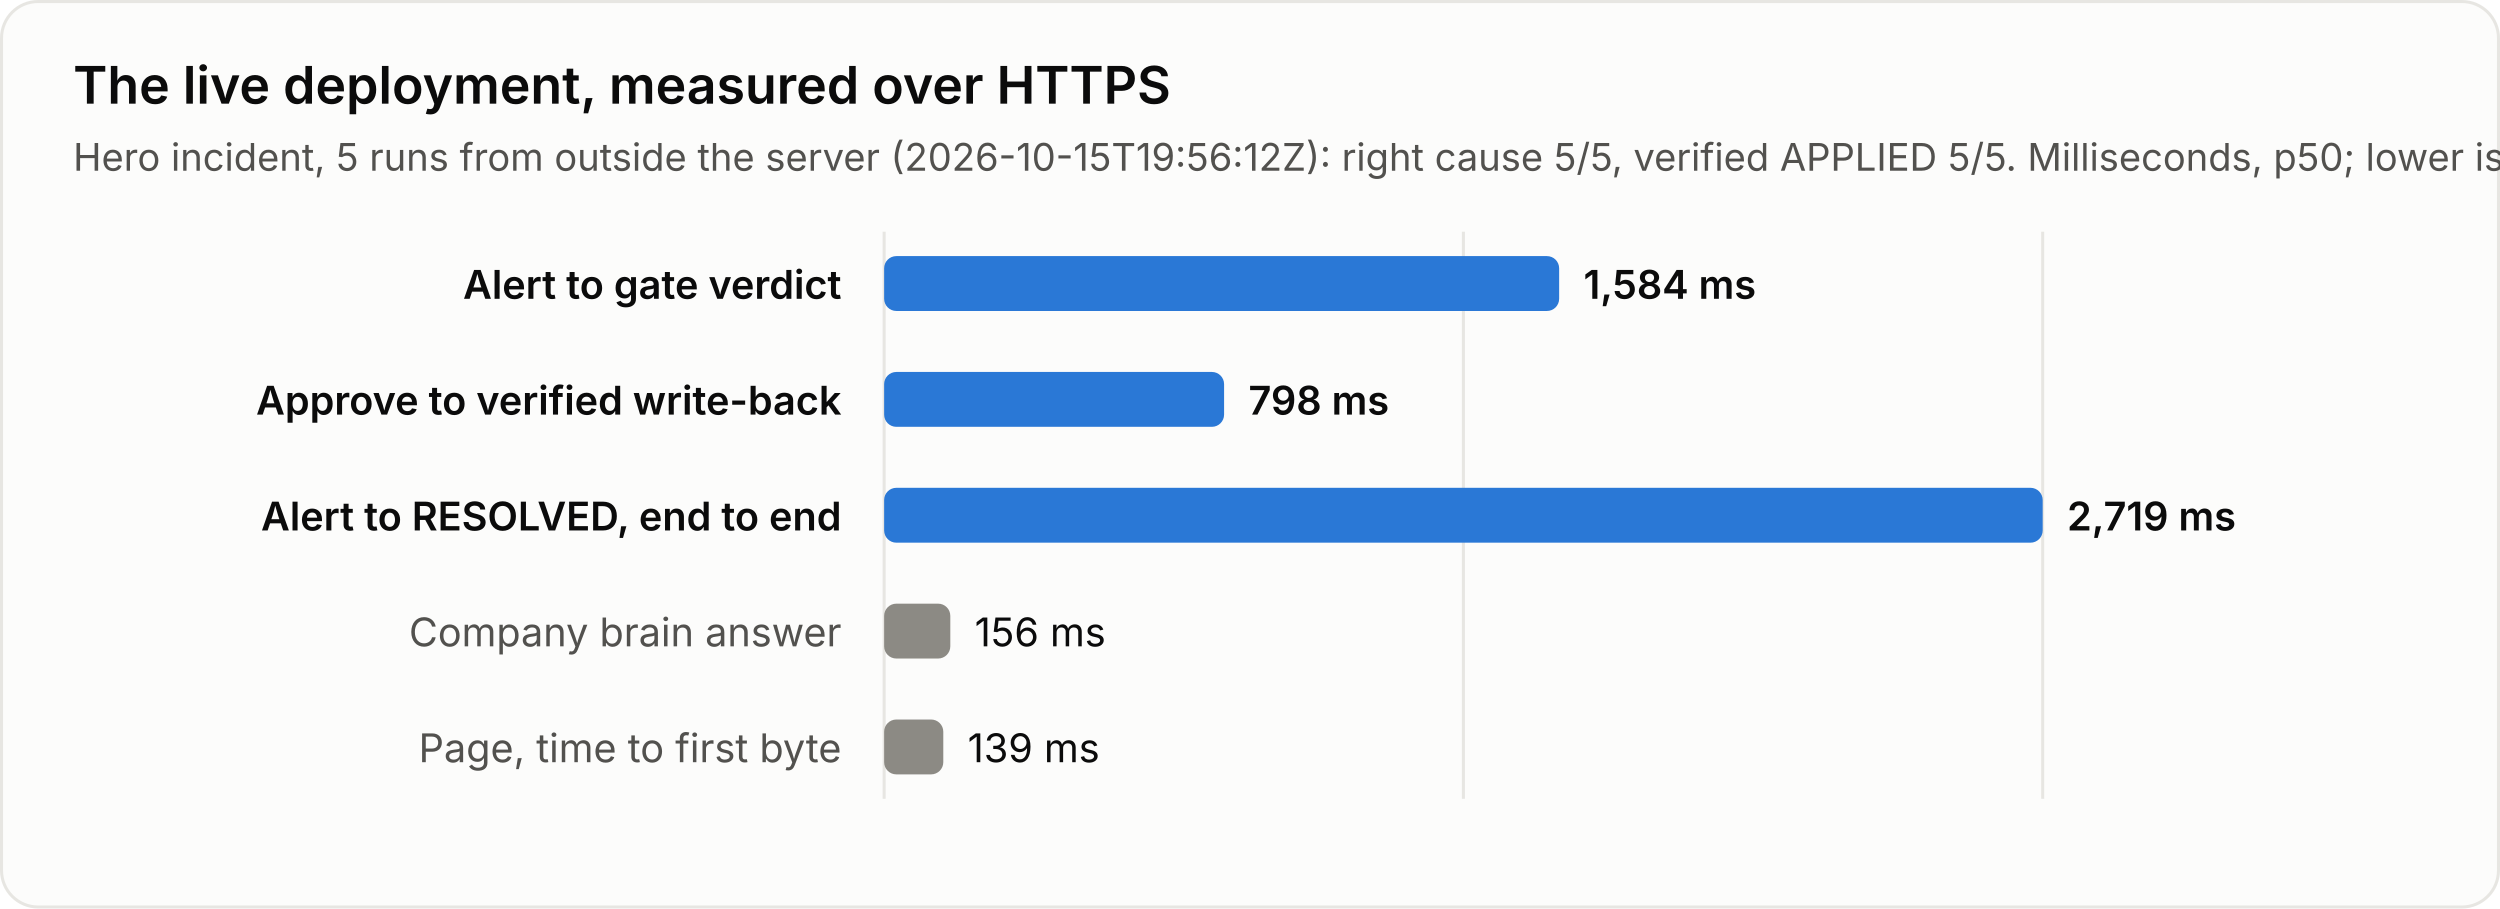
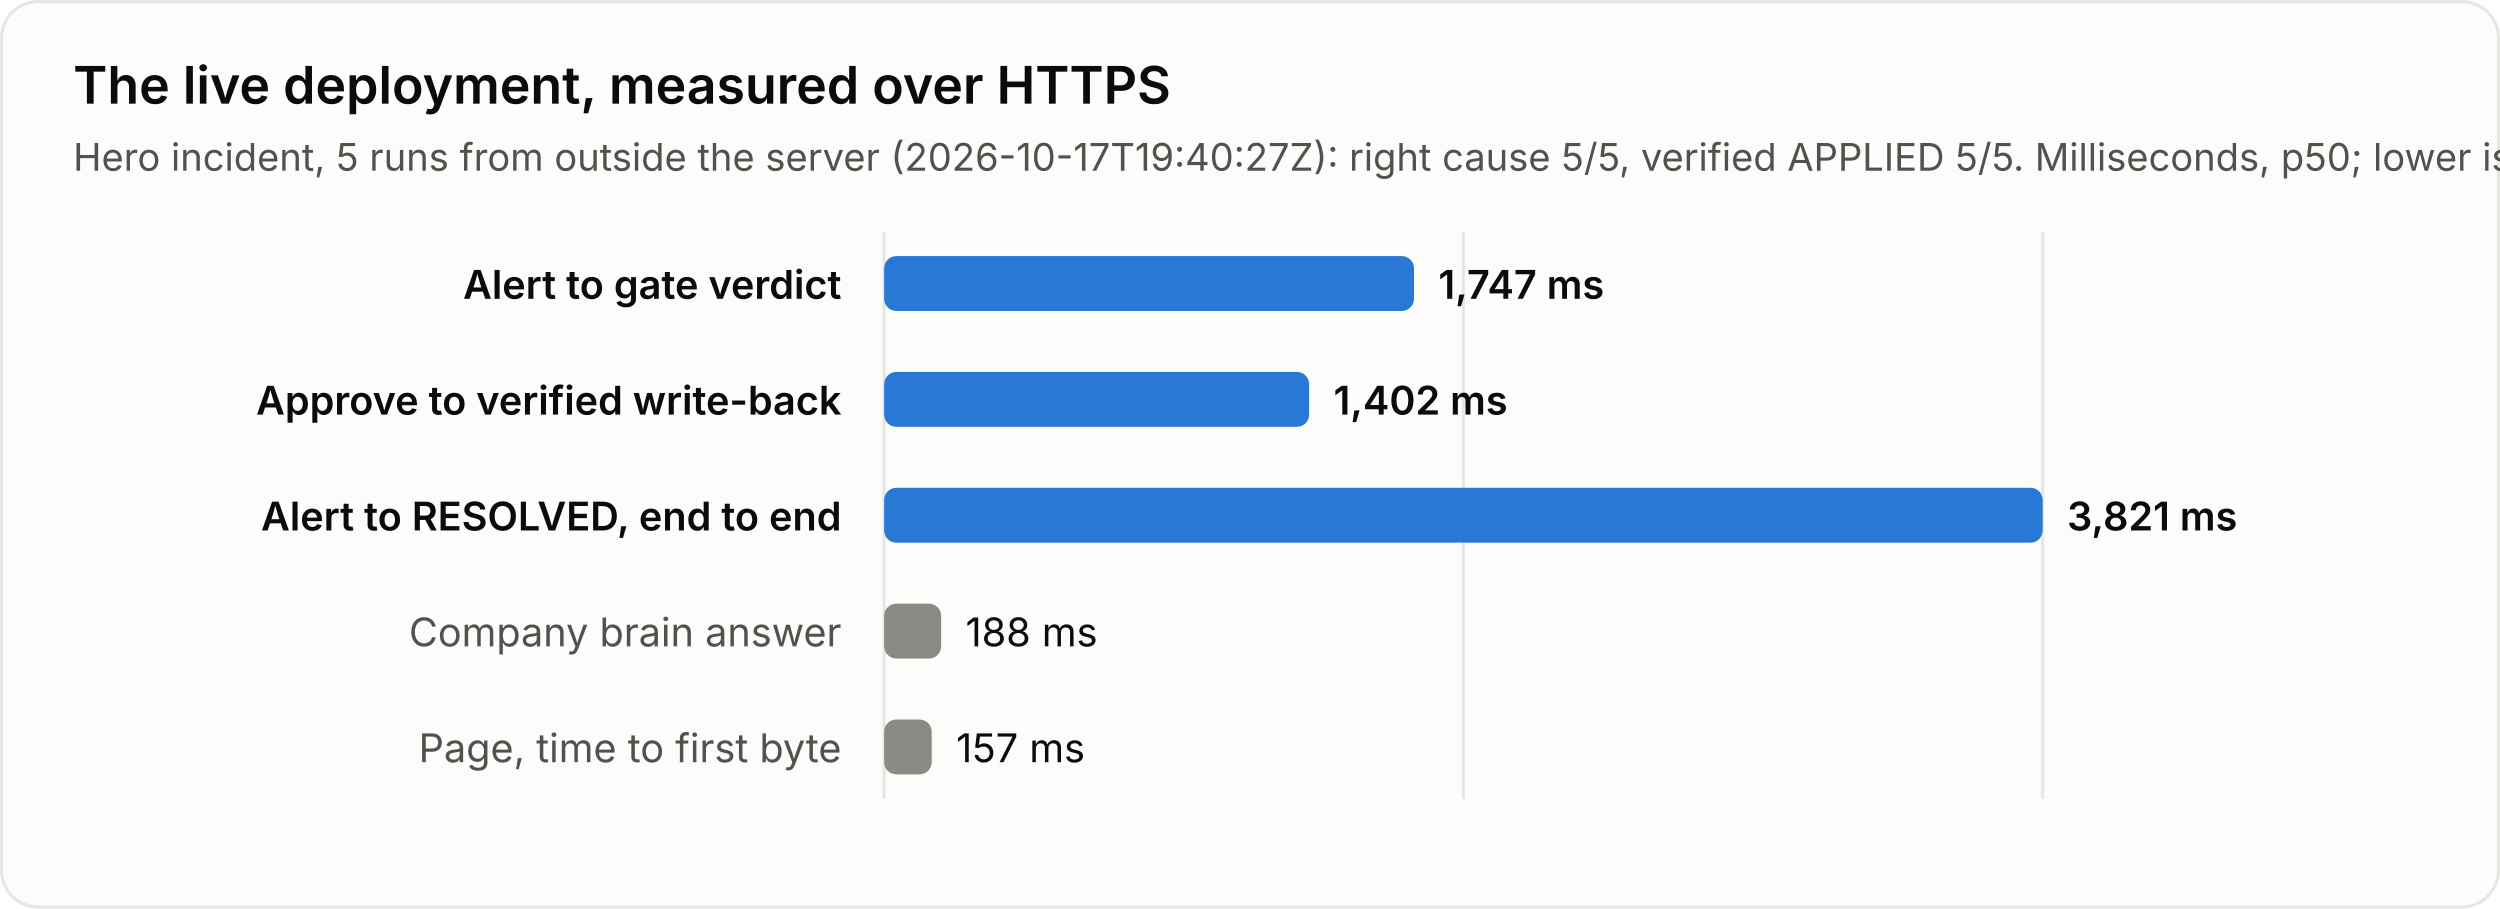
<svg xmlns="http://www.w3.org/2000/svg" viewBox="0 0 820 298" width="820" height="298" role="img" aria-label="The live deployment, measured over HTTPS">
  <rect x="0.5" y="0.5" width="819" height="297" rx="12" fill="#fcfcfb" stroke="#e7e6e2" />
  <text x="24" y="34" font-family="Inter, -apple-system, 'Segoe UI', Helvetica, Arial, sans-serif" font-size="17" font-weight="600" fill="#0b0b0b">The live deployment, measured over HTTPS</text>
-   <text x="24" y="56" font-family="Inter, -apple-system, 'Segoe UI', Helvetica, Arial, sans-serif" font-size="12.5" fill="#52514e">Hero incident, 5 runs from outside the server (2026-10-15T19:56:12Z): right cause 5/5, verified APPLIED 5/5. Milliseconds, p50; lower is better.</text>
+   <text x="24" y="56" font-family="Inter, -apple-system, 'Segoe UI', Helvetica, Arial, sans-serif" font-size="12.5" fill="#52514e">Hero incident, 5 runs from outside the server (2026-10-17T19:40:27Z): right cause 5/5, verified APPLIED 5/5. Milliseconds, p50; lower is better.</text>
  <line x1="290.0" y1="76" x2="290.0" y2="262" stroke="#e7e6e2" />
  <line x1="480.0" y1="76" x2="480.0" y2="262" stroke="#e7e6e2" />
  <line x1="670.0" y1="76" x2="670.0" y2="262" stroke="#e7e6e2" />
  <text x="276" y="98" text-anchor="end" font-family="Inter, -apple-system, 'Segoe UI', Helvetica, Arial, sans-serif" font-size="13" font-weight="600" fill="#0b0b0b">Alert to gate verdict</text>
  <g>
-     <rect x="290" y="84" width="221.4" height="18" rx="4" fill="#2a78d6" />
+     <rect x="290" y="84" width="173.8" height="18" rx="4" fill="#2a78d6" />
  </g>
-   <text x="519.4" y="98" font-family="Inter, -apple-system, 'Segoe UI', Helvetica, Arial, sans-serif" font-size="13" font-weight="600" fill="#0b0b0b">1,584 ms</text>
+   <text x="471.8" y="98" font-family="Inter, -apple-system, 'Segoe UI', Helvetica, Arial, sans-serif" font-size="13" font-weight="600" fill="#0b0b0b">1,747 ms</text>
  <text x="276" y="136" text-anchor="end" font-family="Inter, -apple-system, 'Segoe UI', Helvetica, Arial, sans-serif" font-size="13" font-weight="600" fill="#0b0b0b">Approve to verified write-back</text>
  <g>
-     <rect x="290" y="122" width="111.5" height="18" rx="4" fill="#2a78d6" />
+     <rect x="290" y="122" width="139.4" height="18" rx="4" fill="#2a78d6" />
  </g>
-   <text x="409.5" y="136" font-family="Inter, -apple-system, 'Segoe UI', Helvetica, Arial, sans-serif" font-size="13" font-weight="600" fill="#0b0b0b">798 ms</text>
+   <text x="437.4" y="136" font-family="Inter, -apple-system, 'Segoe UI', Helvetica, Arial, sans-serif" font-size="13" font-weight="600" fill="#0b0b0b">1,402 ms</text>
  <text x="276" y="174" text-anchor="end" font-family="Inter, -apple-system, 'Segoe UI', Helvetica, Arial, sans-serif" font-size="13" font-weight="600" fill="#0b0b0b">Alert to RESOLVED, end to end</text>
  <g>
    <rect x="290" y="160" width="380.0" height="18" rx="4" fill="#2a78d6" />
  </g>
-   <text x="678.0" y="174" font-family="Inter, -apple-system, 'Segoe UI', Helvetica, Arial, sans-serif" font-size="13" font-weight="600" fill="#0b0b0b">2,719 ms</text>
+   <text x="678.0" y="174" font-family="Inter, -apple-system, 'Segoe UI', Helvetica, Arial, sans-serif" font-size="13" font-weight="600" fill="#0b0b0b">3,821 ms</text>
  <text x="276" y="212" text-anchor="end" font-family="Inter, -apple-system, 'Segoe UI', Helvetica, Arial, sans-serif" font-size="13" font-weight="400" fill="#52514e">Company brain answer</text>
  <g>
-     <rect x="290" y="198" width="21.7" height="18" rx="4" fill="#8c8a84" />
+     <rect x="290" y="198" width="18.7" height="18" rx="4" fill="#8c8a84" />
  </g>
-   <text x="319.7" y="212" font-family="Inter, -apple-system, 'Segoe UI', Helvetica, Arial, sans-serif" font-size="13" font-weight="400" fill="#0b0b0b">156 ms</text>
+   <text x="316.7" y="212" font-family="Inter, -apple-system, 'Segoe UI', Helvetica, Arial, sans-serif" font-size="13" font-weight="400" fill="#0b0b0b">188 ms</text>
  <text x="276" y="250" text-anchor="end" font-family="Inter, -apple-system, 'Segoe UI', Helvetica, Arial, sans-serif" font-size="13" font-weight="400" fill="#52514e">Page, time to first byte</text>
  <g>
-     <rect x="290" y="236" width="19.4" height="18" rx="4" fill="#8c8a84" />
+     <rect x="290" y="236" width="15.6" height="18" rx="4" fill="#8c8a84" />
  </g>
-   <text x="317.4" y="250" font-family="Inter, -apple-system, 'Segoe UI', Helvetica, Arial, sans-serif" font-size="13" font-weight="400" fill="#0b0b0b">139 ms</text>
+   <text x="313.6" y="250" font-family="Inter, -apple-system, 'Segoe UI', Helvetica, Arial, sans-serif" font-size="13" font-weight="400" fill="#0b0b0b">157 ms</text>
</svg>
